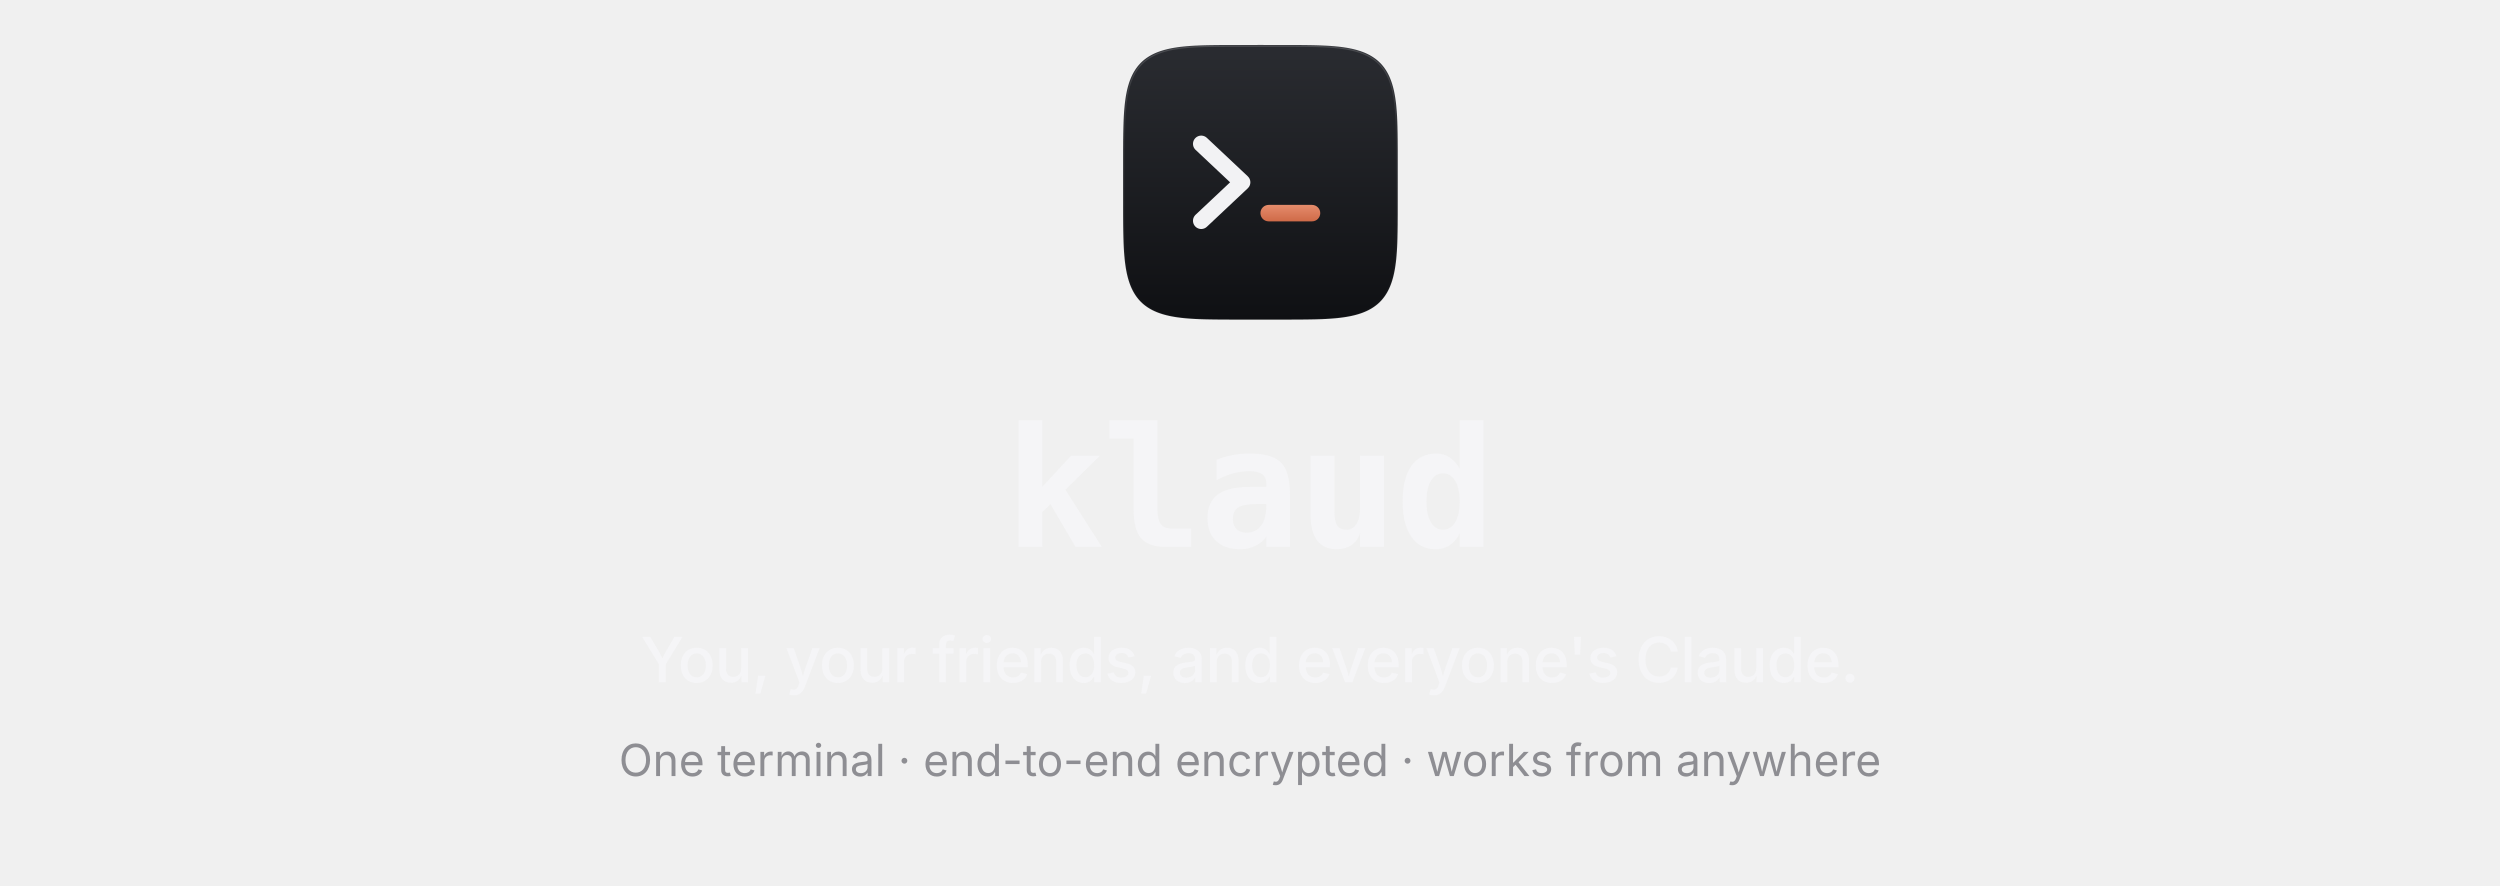
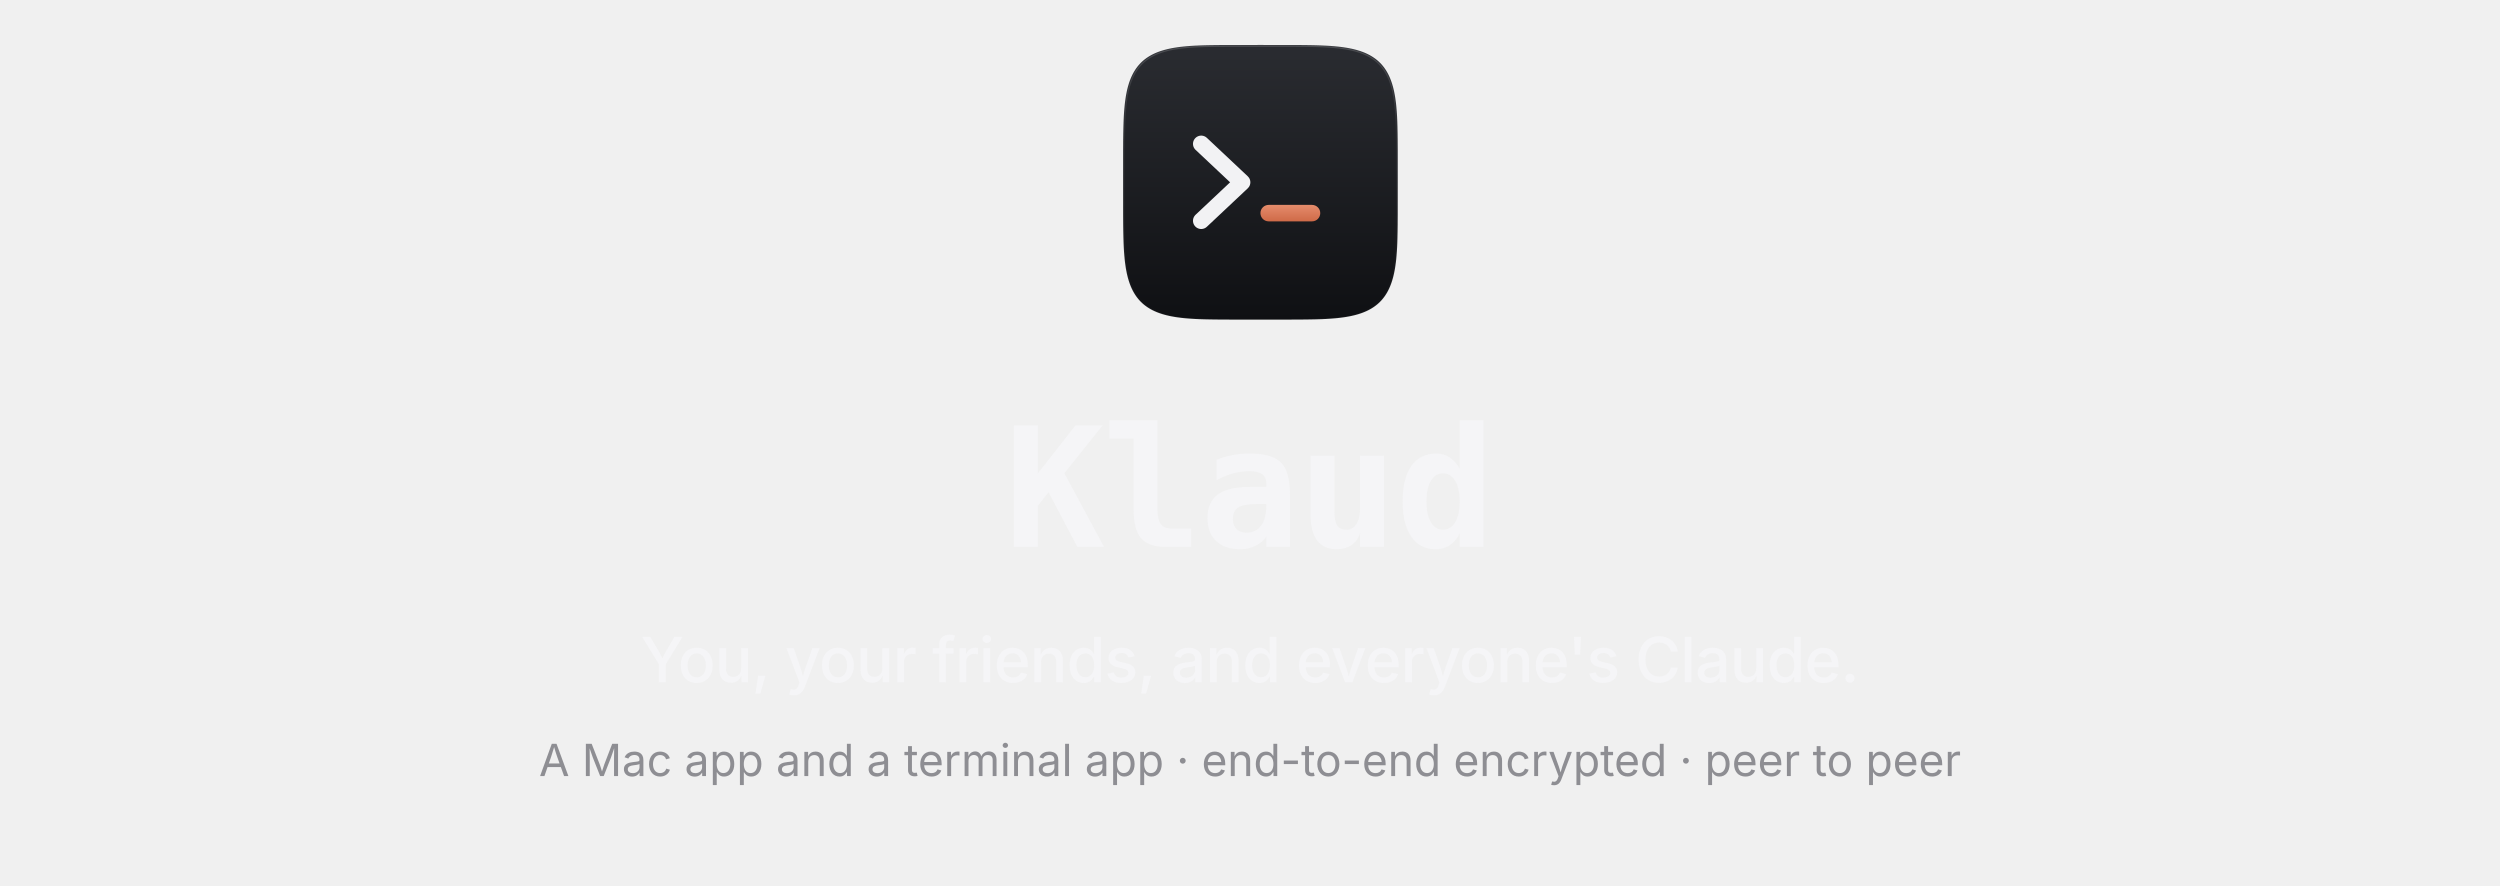
<svg xmlns="http://www.w3.org/2000/svg" width="960" height="340" viewBox="0 0 960 340" role="img" aria-label="klaud: you, your friends, and everyone's Claude">
  <g transform="translate(424 10) scale(0.1172)">
    <defs>
      <linearGradient id="bdbg" x1="0" y1="0" x2="0" y2="1">
        <stop offset="0" stop-color="#2A2C31" />
        <stop offset="1" stop-color="#0F1013" />
      </linearGradient>
      <linearGradient id="bdrim" x1="0" y1="0" x2="0" y2="1">
        <stop offset="0" stop-color="#FFFFFF" stop-opacity="0.16" />
        <stop offset="0.35" stop-color="#FFFFFF" stop-opacity="0.04" />
        <stop offset="1" stop-color="#FFFFFF" stop-opacity="0" />
      </linearGradient>
      <linearGradient id="bdcursor" x1="0" y1="0" x2="0" y2="1">
        <stop offset="0" stop-color="#E58C6C" />
        <stop offset="1" stop-color="#CF6A48" />
      </linearGradient>
    </defs>
    <path d="M962.00,512.00 L961.94,616.80 L961.75,650.27 L961.44,674.58 L961.01,694.35 L960.46,711.29 L959.78,726.26 L958.97,739.75 L958.04,752.08 L956.98,763.47 L955.80,774.07 L954.49,783.99 L953.06,793.32 L951.49,802.14 L949.80,810.50 L947.97,818.44 L946.01,826.01 L943.92,833.22 L941.70,840.12 L939.34,846.72 L936.84,853.04 L934.20,859.09 L931.42,864.90 L928.50,870.48 L925.42,875.83 L922.20,880.97 L918.83,885.90 L915.30,890.64 L911.62,895.19 L907.77,899.56 L903.75,903.75 L899.56,907.77 L895.19,911.62 L890.64,915.30 L885.90,918.83 L880.97,922.20 L875.83,925.42 L870.48,928.50 L864.90,931.42 L859.09,934.20 L853.04,936.84 L846.72,939.34 L840.12,941.70 L833.22,943.92 L826.01,946.01 L818.44,947.97 L810.50,949.80 L802.14,951.49 L793.32,953.06 L783.99,954.49 L774.07,955.80 L763.47,956.98 L752.08,958.04 L739.75,958.97 L726.26,959.78 L711.29,960.46 L694.35,961.01 L674.58,961.44 L650.27,961.75 L616.80,961.94 L512.00,962.00 L407.20,961.94 L373.73,961.75 L349.42,961.44 L329.65,961.01 L312.71,960.46 L297.74,959.78 L284.25,958.97 L271.92,958.04 L260.53,956.98 L249.93,955.80 L240.01,954.49 L230.68,953.06 L221.86,951.49 L213.50,949.80 L205.56,947.97 L197.99,946.01 L190.78,943.92 L183.88,941.70 L177.28,939.34 L170.96,936.84 L164.91,934.20 L159.10,931.42 L153.52,928.50 L148.17,925.42 L143.03,922.20 L138.10,918.83 L133.36,915.30 L128.81,911.62 L124.44,907.77 L120.25,903.75 L116.23,899.56 L112.38,895.19 L108.70,890.64 L105.17,885.90 L101.80,880.97 L98.58,875.83 L95.50,870.48 L92.58,864.90 L89.80,859.09 L87.16,853.04 L84.66,846.72 L82.30,840.12 L80.08,833.22 L77.99,826.01 L76.03,818.44 L74.20,810.50 L72.51,802.14 L70.94,793.32 L69.51,783.99 L68.20,774.07 L67.02,763.47 L65.96,752.08 L65.03,739.75 L64.22,726.26 L63.54,711.29 L62.99,694.35 L62.56,674.58 L62.25,650.27 L62.06,616.80 L62.00,512.00 L62.06,407.20 L62.25,373.73 L62.56,349.42 L62.99,329.65 L63.54,312.71 L64.22,297.74 L65.03,284.25 L65.96,271.92 L67.02,260.53 L68.20,249.93 L69.51,240.01 L70.94,230.68 L72.51,221.86 L74.20,213.50 L76.03,205.56 L77.99,197.99 L80.08,190.78 L82.30,183.88 L84.66,177.28 L87.16,170.96 L89.80,164.91 L92.58,159.10 L95.50,153.52 L98.58,148.17 L101.80,143.03 L105.17,138.10 L108.70,133.36 L112.38,128.81 L116.23,124.44 L120.25,120.25 L124.44,116.23 L128.81,112.38 L133.36,108.70 L138.10,105.17 L143.03,101.80 L148.17,98.58 L153.52,95.50 L159.10,92.58 L164.91,89.80 L170.96,87.16 L177.28,84.66 L183.88,82.30 L190.78,80.08 L197.99,77.99 L205.56,76.03 L213.50,74.20 L221.86,72.51 L230.68,70.94 L240.01,69.51 L249.93,68.20 L260.53,67.02 L271.92,65.96 L284.25,65.03 L297.74,64.22 L312.71,63.54 L329.65,62.99 L349.42,62.56 L373.73,62.25 L407.20,62.06 L512.00,62.00 L616.80,62.06 L650.27,62.25 L674.58,62.56 L694.35,62.99 L711.29,63.54 L726.26,64.22 L739.75,65.03 L752.08,65.96 L763.47,67.02 L774.07,68.20 L783.99,69.51 L793.32,70.94 L802.14,72.51 L810.50,74.20 L818.44,76.03 L826.01,77.99 L833.22,80.08 L840.12,82.30 L846.72,84.66 L853.04,87.16 L859.09,89.80 L864.90,92.58 L870.48,95.50 L875.83,98.58 L880.97,101.80 L885.90,105.17 L890.64,108.70 L895.19,112.38 L899.56,116.23 L903.75,120.25 L907.77,124.44 L911.62,128.81 L915.30,133.36 L918.83,138.10 L922.20,143.03 L925.42,148.17 L928.50,153.52 L931.42,159.10 L934.20,164.91 L936.84,170.96 L939.34,177.28 L941.70,183.88 L943.92,190.78 L946.01,197.99 L947.97,205.56 L949.80,213.50 L951.49,221.86 L953.06,230.68 L954.49,240.01 L955.80,249.93 L956.98,260.53 L958.04,271.92 L958.97,284.25 L959.78,297.74 L960.46,312.71 L961.01,329.65 L961.44,349.42 L961.75,373.73 L961.94,407.20 Z" fill="url(#bdbg)" />
    <path d="M962.00,512.00 L961.94,616.80 L961.75,650.27 L961.44,674.58 L961.01,694.35 L960.46,711.29 L959.78,726.26 L958.97,739.75 L958.04,752.08 L956.98,763.47 L955.80,774.07 L954.49,783.99 L953.06,793.32 L951.49,802.14 L949.80,810.50 L947.97,818.44 L946.01,826.01 L943.92,833.22 L941.70,840.12 L939.34,846.72 L936.84,853.04 L934.20,859.09 L931.42,864.90 L928.50,870.48 L925.42,875.83 L922.20,880.97 L918.83,885.90 L915.30,890.64 L911.62,895.19 L907.77,899.56 L903.75,903.75 L899.56,907.77 L895.19,911.62 L890.64,915.30 L885.90,918.83 L880.97,922.20 L875.83,925.42 L870.48,928.50 L864.90,931.42 L859.09,934.20 L853.04,936.84 L846.72,939.34 L840.12,941.70 L833.22,943.92 L826.01,946.01 L818.44,947.97 L810.50,949.80 L802.14,951.49 L793.32,953.06 L783.99,954.49 L774.07,955.80 L763.47,956.98 L752.08,958.04 L739.75,958.97 L726.26,959.78 L711.29,960.46 L694.35,961.01 L674.58,961.44 L650.27,961.75 L616.80,961.94 L512.00,962.00 L407.20,961.94 L373.73,961.75 L349.42,961.44 L329.65,961.01 L312.71,960.46 L297.74,959.78 L284.25,958.97 L271.92,958.04 L260.53,956.98 L249.93,955.80 L240.01,954.49 L230.68,953.06 L221.86,951.49 L213.50,949.80 L205.56,947.97 L197.99,946.01 L190.78,943.92 L183.88,941.70 L177.28,939.34 L170.96,936.84 L164.91,934.20 L159.10,931.42 L153.52,928.50 L148.17,925.42 L143.03,922.20 L138.10,918.83 L133.36,915.30 L128.81,911.62 L124.44,907.77 L120.25,903.75 L116.23,899.56 L112.38,895.19 L108.70,890.64 L105.17,885.90 L101.80,880.97 L98.58,875.83 L95.50,870.48 L92.58,864.90 L89.80,859.09 L87.16,853.04 L84.66,846.72 L82.30,840.12 L80.08,833.22 L77.99,826.01 L76.03,818.44 L74.20,810.50 L72.51,802.14 L70.94,793.32 L69.51,783.99 L68.20,774.07 L67.02,763.47 L65.96,752.08 L65.03,739.75 L64.22,726.26 L63.54,711.29 L62.99,694.35 L62.56,674.58 L62.25,650.27 L62.06,616.80 L62.00,512.00 L62.06,407.20 L62.25,373.73 L62.56,349.42 L62.99,329.65 L63.54,312.71 L64.22,297.74 L65.03,284.25 L65.96,271.92 L67.02,260.53 L68.20,249.93 L69.51,240.01 L70.94,230.68 L72.51,221.86 L74.20,213.50 L76.03,205.56 L77.99,197.99 L80.08,190.78 L82.30,183.88 L84.66,177.28 L87.16,170.96 L89.80,164.91 L92.58,159.10 L95.50,153.52 L98.58,148.17 L101.80,143.03 L105.17,138.10 L108.70,133.36 L112.38,128.81 L116.23,124.44 L120.25,120.25 L124.44,116.23 L128.81,112.38 L133.36,108.70 L138.10,105.17 L143.03,101.80 L148.17,98.58 L153.52,95.50 L159.10,92.58 L164.91,89.80 L170.96,87.16 L177.28,84.66 L183.88,82.30 L190.78,80.08 L197.99,77.99 L205.56,76.03 L213.50,74.20 L221.86,72.51 L230.68,70.94 L240.01,69.51 L249.93,68.20 L260.53,67.02 L271.92,65.96 L284.25,65.03 L297.74,64.22 L312.71,63.54 L329.65,62.99 L349.42,62.56 L373.73,62.25 L407.20,62.06 L512.00,62.00 L616.80,62.06 L650.27,62.25 L674.58,62.56 L694.35,62.99 L711.29,63.54 L726.26,64.22 L739.75,65.03 L752.08,65.96 L763.47,67.02 L774.07,68.20 L783.99,69.51 L793.32,70.94 L802.14,72.51 L810.50,74.20 L818.44,76.03 L826.01,77.99 L833.22,80.08 L840.12,82.30 L846.72,84.66 L853.04,87.16 L859.09,89.80 L864.90,92.58 L870.48,95.50 L875.83,98.58 L880.97,101.80 L885.90,105.17 L890.64,108.70 L895.19,112.38 L899.56,116.23 L903.75,120.25 L907.77,124.44 L911.62,128.81 L915.30,133.36 L918.83,138.10 L922.20,143.03 L925.42,148.17 L928.50,153.52 L931.42,159.10 L934.20,164.91 L936.84,170.96 L939.34,177.28 L941.70,183.88 L943.92,190.78 L946.01,197.99 L947.97,205.56 L949.80,213.50 L951.49,221.86 L953.06,230.68 L954.49,240.01 L955.80,249.93 L956.98,260.53 L958.04,271.92 L958.97,284.25 L959.78,297.74 L960.46,312.71 L961.01,329.65 L961.44,349.42 L961.75,373.73 L961.94,407.20 Z" fill="none" stroke="#FFFFFF" stroke-opacity="0.09" stroke-width="3" />
    <path d="M958.00,512.00 L957.94,615.87 L957.76,649.04 L957.45,673.14 L957.02,692.73 L956.47,709.52 L955.80,724.36 L955.00,737.73 L954.08,749.95 L953.03,761.23 L951.86,771.74 L950.56,781.57 L949.14,790.82 L947.59,799.56 L945.91,807.85 L944.10,815.72 L942.16,823.21 L940.09,830.37 L937.88,837.20 L935.54,843.74 L933.06,850.00 L930.45,856.01 L927.69,861.77 L924.79,867.29 L921.75,872.60 L918.56,877.69 L915.21,882.58 L911.72,887.28 L908.06,891.79 L904.25,896.11 L900.27,900.27 L896.11,904.25 L891.79,908.06 L887.28,911.72 L882.58,915.21 L877.69,918.56 L872.60,921.75 L867.29,924.79 L861.77,927.69 L856.01,930.45 L850.00,933.06 L843.74,935.54 L837.20,937.88 L830.37,940.09 L823.21,942.16 L815.72,944.10 L807.85,945.91 L799.56,947.59 L790.82,949.14 L781.57,950.56 L771.74,951.86 L761.23,953.03 L749.95,954.08 L737.73,955.00 L724.36,955.80 L709.52,956.47 L692.73,957.02 L673.14,957.45 L649.04,957.76 L615.87,957.94 L512.00,958.00 L408.13,957.94 L374.96,957.76 L350.86,957.45 L331.27,957.02 L314.48,956.47 L299.64,955.80 L286.27,955.00 L274.05,954.08 L262.77,953.03 L252.26,951.86 L242.43,950.56 L233.18,949.14 L224.44,947.59 L216.15,945.91 L208.28,944.10 L200.79,942.16 L193.63,940.09 L186.80,937.88 L180.26,935.54 L174.00,933.06 L167.99,930.45 L162.23,927.69 L156.71,924.79 L151.40,921.75 L146.31,918.56 L141.42,915.21 L136.72,911.72 L132.21,908.06 L127.89,904.25 L123.73,900.27 L119.75,896.11 L115.94,891.79 L112.28,887.28 L108.79,882.58 L105.44,877.69 L102.25,872.60 L99.21,867.29 L96.31,861.77 L93.55,856.01 L90.94,850.00 L88.46,843.74 L86.12,837.20 L83.91,830.37 L81.84,823.21 L79.90,815.72 L78.09,807.85 L76.41,799.56 L74.86,790.82 L73.44,781.57 L72.14,771.74 L70.97,761.23 L69.92,749.95 L69.00,737.73 L68.20,724.36 L67.53,709.52 L66.98,692.73 L66.55,673.14 L66.24,649.04 L66.06,615.87 L66.00,512.00 L66.06,408.13 L66.24,374.96 L66.55,350.86 L66.98,331.27 L67.53,314.48 L68.20,299.64 L69.00,286.27 L69.92,274.05 L70.97,262.77 L72.14,252.26 L73.44,242.43 L74.86,233.18 L76.41,224.44 L78.09,216.15 L79.90,208.28 L81.84,200.79 L83.91,193.63 L86.12,186.80 L88.46,180.26 L90.94,174.00 L93.55,167.99 L96.31,162.23 L99.21,156.71 L102.25,151.40 L105.44,146.31 L108.79,141.42 L112.28,136.72 L115.94,132.21 L119.75,127.89 L123.73,123.73 L127.89,119.75 L132.21,115.94 L136.72,112.28 L141.42,108.79 L146.31,105.44 L151.40,102.25 L156.71,99.21 L162.23,96.31 L167.99,93.55 L174.00,90.94 L180.26,88.46 L186.80,86.12 L193.63,83.91 L200.79,81.84 L208.28,79.90 L216.15,78.09 L224.44,76.41 L233.18,74.86 L242.43,73.44 L252.26,72.14 L262.77,70.97 L274.05,69.92 L286.27,69.00 L299.64,68.20 L314.48,67.53 L331.27,66.98 L350.86,66.55 L374.96,66.24 L408.13,66.06 L512.00,66.00 L615.87,66.06 L649.04,66.24 L673.14,66.55 L692.73,66.98 L709.52,67.53 L724.36,68.20 L737.73,69.00 L749.95,69.92 L761.23,70.97 L771.74,72.14 L781.57,73.44 L790.82,74.86 L799.56,76.41 L807.85,78.09 L815.72,79.90 L823.21,81.84 L830.37,83.91 L837.20,86.12 L843.74,88.46 L850.00,90.94 L856.01,93.55 L861.77,96.31 L867.29,99.21 L872.60,102.25 L877.69,105.44 L882.58,108.79 L887.28,112.28 L891.79,115.94 L896.11,119.75 L900.27,123.73 L904.25,127.89 L908.06,132.21 L911.72,136.72 L915.21,141.42 L918.56,146.31 L921.75,151.40 L924.79,156.71 L927.69,162.23 L930.45,167.99 L933.06,174.00 L935.54,180.26 L937.88,186.80 L940.09,193.63 L942.16,200.79 L944.10,208.28 L945.91,216.15 L947.59,224.44 L949.14,233.18 L950.56,242.43 L951.86,252.26 L953.03,262.77 L954.08,274.05 L955.00,286.27 L955.80,299.64 L956.47,314.48 L957.02,331.27 L957.45,350.86 L957.76,374.96 L957.94,408.13 Z" fill="none" stroke="url(#bdrim)" stroke-width="4" />
    <path d="M318 386 L452 512 L318 638" fill="none" stroke="#F2F2F4" stroke-width="54" stroke-linecap="round" stroke-linejoin="round" />
    <rect x="512" y="586" width="196" height="54" rx="27" fill="url(#bdcursor)" />
  </g>
-   <text x="480" y="210" text-anchor="middle" font-family="ui-monospace, 'SF Mono', SFMono-Regular, Menlo, 'JetBrains Mono', Consolas, monospace" font-size="64" font-weight="600" letter-spacing="-1" fill="#F5F5F7">klaud</text>
+   <text x="480" y="210" text-anchor="middle" font-family="ui-monospace, 'SF Mono', SFMono-Regular, Menlo, 'JetBrains Mono', Consolas, monospace" font-size="64" font-weight="600" letter-spacing="-1" fill="#F5F5F7">Klaud</text>
  <text x="480" y="262" text-anchor="middle" font-family="-apple-system, BlinkMacSystemFont, 'SF Pro Text', 'Segoe UI', Inter, Helvetica, Arial, sans-serif" font-size="24" font-weight="500" letter-spacing="-0.3" fill="#F5F5F7">You, your friends, and everyone's Claude.</text>
-   <text x="480" y="298" text-anchor="middle" font-family="-apple-system, BlinkMacSystemFont, 'SF Pro Text', 'Segoe UI', Inter, Helvetica, Arial, sans-serif" font-size="17" font-weight="400" fill="#8E8E93">One terminal · end-to-end encrypted · works from anywhere</text>
+   <text x="480" y="298" text-anchor="middle" font-family="-apple-system, BlinkMacSystemFont, 'SF Pro Text', 'Segoe UI', Inter, Helvetica, Arial, sans-serif" font-size="17" font-weight="400" fill="#8E8E93">A Mac app and a terminal app · end-to-end encrypted · peer to peer</text>
</svg>
